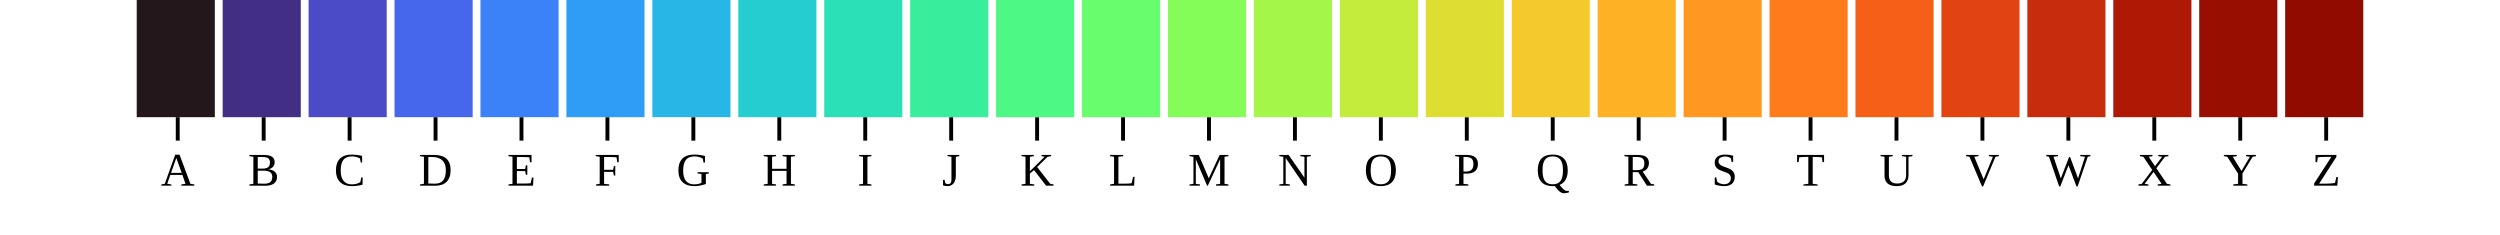
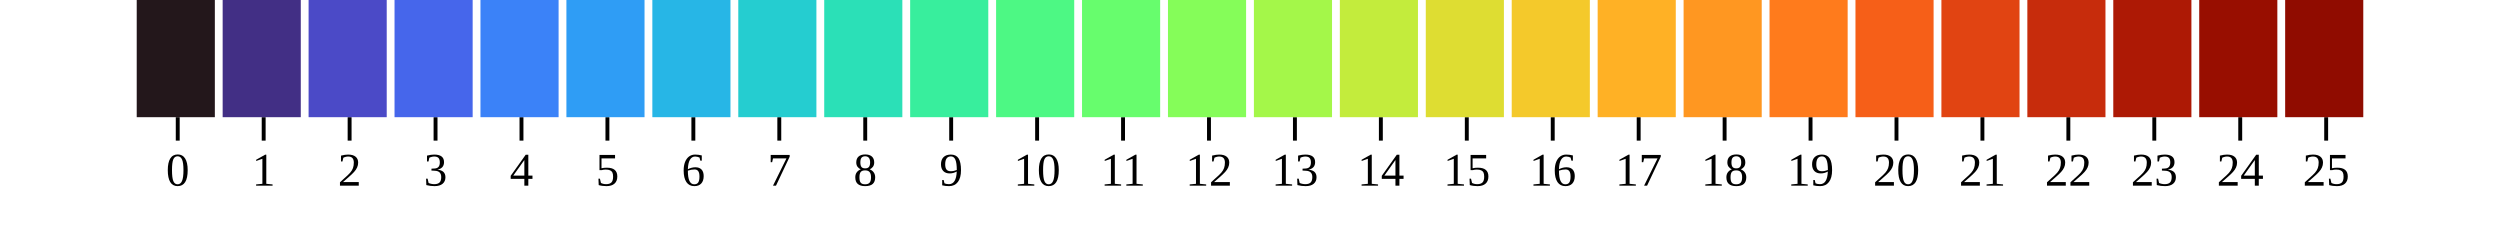
<svg xmlns="http://www.w3.org/2000/svg" class="plot" fill="currentColor" text-anchor="middle" width="640" height="60" viewBox="0 0 640 60">
  <g transform="translate(0,30)" fill="none" text-anchor="middle">
    <g class="tick" opacity="1" transform="translate(45.5,0)">
      <line stroke="currentColor" y2="6" />
-       <text fill="currentColor" y="9" dy="0.71em">A</text>
+       <text fill="currentColor" y="9" dy="0.71em">0</text>
    </g>
    <g class="tick" opacity="1" transform="translate(67.5,0)">
      <line stroke="currentColor" y2="6" />
-       <text fill="currentColor" y="9" dy="0.71em">B</text>
+       <text fill="currentColor" y="9" dy="0.71em">1</text>
    </g>
    <g class="tick" opacity="1" transform="translate(89.5,0)">
      <line stroke="currentColor" y2="6" />
-       <text fill="currentColor" y="9" dy="0.71em">C</text>
+       <text fill="currentColor" y="9" dy="0.71em">2</text>
    </g>
    <g class="tick" opacity="1" transform="translate(111.5,0)">
      <line stroke="currentColor" y2="6" />
-       <text fill="currentColor" y="9" dy="0.71em">D</text>
+       <text fill="currentColor" y="9" dy="0.71em">3</text>
    </g>
    <g class="tick" opacity="1" transform="translate(133.5,0)">
      <line stroke="currentColor" y2="6" />
-       <text fill="currentColor" y="9" dy="0.71em">E</text>
+       <text fill="currentColor" y="9" dy="0.71em">4</text>
    </g>
    <g class="tick" opacity="1" transform="translate(155.5,0)">
      <line stroke="currentColor" y2="6" />
-       <text fill="currentColor" y="9" dy="0.71em">F</text>
+       <text fill="currentColor" y="9" dy="0.71em">5</text>
    </g>
    <g class="tick" opacity="1" transform="translate(177.5,0)">
      <line stroke="currentColor" y2="6" />
-       <text fill="currentColor" y="9" dy="0.71em">G</text>
+       <text fill="currentColor" y="9" dy="0.71em">6</text>
    </g>
    <g class="tick" opacity="1" transform="translate(199.5,0)">
      <line stroke="currentColor" y2="6" />
-       <text fill="currentColor" y="9" dy="0.71em">H</text>
+       <text fill="currentColor" y="9" dy="0.71em">7</text>
    </g>
    <g class="tick" opacity="1" transform="translate(221.5,0)">
      <line stroke="currentColor" y2="6" />
-       <text fill="currentColor" y="9" dy="0.71em">I</text>
+       <text fill="currentColor" y="9" dy="0.71em">8</text>
    </g>
    <g class="tick" opacity="1" transform="translate(243.5,0)">
      <line stroke="currentColor" y2="6" />
-       <text fill="currentColor" y="9" dy="0.71em">J</text>
+       <text fill="currentColor" y="9" dy="0.71em">9</text>
    </g>
    <g class="tick" opacity="1" transform="translate(265.5,0)">
      <line stroke="currentColor" y2="6" />
-       <text fill="currentColor" y="9" dy="0.71em">K</text>
+       <text fill="currentColor" y="9" dy="0.71em">10</text>
    </g>
    <g class="tick" opacity="1" transform="translate(287.5,0)">
      <line stroke="currentColor" y2="6" />
-       <text fill="currentColor" y="9" dy="0.71em">L</text>
+       <text fill="currentColor" y="9" dy="0.71em">11</text>
    </g>
    <g class="tick" opacity="1" transform="translate(309.5,0)">
      <line stroke="currentColor" y2="6" />
-       <text fill="currentColor" y="9" dy="0.71em">M</text>
+       <text fill="currentColor" y="9" dy="0.71em">12</text>
    </g>
    <g class="tick" opacity="1" transform="translate(331.5,0)">
      <line stroke="currentColor" y2="6" />
-       <text fill="currentColor" y="9" dy="0.71em">N</text>
+       <text fill="currentColor" y="9" dy="0.71em">13</text>
    </g>
    <g class="tick" opacity="1" transform="translate(353.5,0)">
      <line stroke="currentColor" y2="6" />
-       <text fill="currentColor" y="9" dy="0.71em">O</text>
+       <text fill="currentColor" y="9" dy="0.71em">14</text>
    </g>
    <g class="tick" opacity="1" transform="translate(375.5,0)">
      <line stroke="currentColor" y2="6" />
-       <text fill="currentColor" y="9" dy="0.71em">P</text>
+       <text fill="currentColor" y="9" dy="0.71em">15</text>
    </g>
    <g class="tick" opacity="1" transform="translate(397.5,0)">
      <line stroke="currentColor" y2="6" />
-       <text fill="currentColor" y="9" dy="0.71em">Q</text>
+       <text fill="currentColor" y="9" dy="0.71em">16</text>
    </g>
    <g class="tick" opacity="1" transform="translate(419.5,0)">
      <line stroke="currentColor" y2="6" />
-       <text fill="currentColor" y="9" dy="0.71em">R</text>
+       <text fill="currentColor" y="9" dy="0.71em">17</text>
    </g>
    <g class="tick" opacity="1" transform="translate(441.5,0)">
      <line stroke="currentColor" y2="6" />
-       <text fill="currentColor" y="9" dy="0.71em">S</text>
+       <text fill="currentColor" y="9" dy="0.71em">18</text>
    </g>
    <g class="tick" opacity="1" transform="translate(463.5,0)">
      <line stroke="currentColor" y2="6" />
-       <text fill="currentColor" y="9" dy="0.71em">T</text>
+       <text fill="currentColor" y="9" dy="0.71em">19</text>
    </g>
    <g class="tick" opacity="1" transform="translate(485.5,0)">
      <line stroke="currentColor" y2="6" />
-       <text fill="currentColor" y="9" dy="0.71em">U</text>
+       <text fill="currentColor" y="9" dy="0.71em">20</text>
    </g>
    <g class="tick" opacity="1" transform="translate(507.5,0)">
      <line stroke="currentColor" y2="6" />
-       <text fill="currentColor" y="9" dy="0.71em">V</text>
+       <text fill="currentColor" y="9" dy="0.71em">21</text>
    </g>
    <g class="tick" opacity="1" transform="translate(529.5,0)">
      <line stroke="currentColor" y2="6" />
-       <text fill="currentColor" y="9" dy="0.71em">W</text>
+       <text fill="currentColor" y="9" dy="0.71em">22</text>
    </g>
    <g class="tick" opacity="1" transform="translate(551.5,0)">
      <line stroke="currentColor" y2="6" />
-       <text fill="currentColor" y="9" dy="0.71em">X</text>
+       <text fill="currentColor" y="9" dy="0.71em">23</text>
    </g>
    <g class="tick" opacity="1" transform="translate(573.5,0)">
      <line stroke="currentColor" y2="6" />
-       <text fill="currentColor" y="9" dy="0.71em">Y</text>
+       <text fill="currentColor" y="9" dy="0.71em">24</text>
    </g>
    <g class="tick" opacity="1" transform="translate(595.5,0)">
      <line stroke="currentColor" y2="6" />
-       <text fill="currentColor" y="9" dy="0.71em">Z</text>
+       <text fill="currentColor" y="9" dy="0.71em">25</text>
    </g>
  </g>
  <g>
    <rect x="35" width="20" y="0" height="30" fill="rgb(35, 23, 27)" />
    <rect x="57" width="20" y="0" height="30" fill="rgb(66, 47, 133)" />
    <rect x="79" width="20" y="0" height="30" fill="rgb(75, 74, 199)" />
    <rect x="101" width="20" y="0" height="30" fill="rgb(70, 102, 235)" />
    <rect x="123" width="20" y="0" height="30" fill="rgb(59, 130, 248)" />
    <rect x="145" width="20" y="0" height="30" fill="rgb(47, 157, 245)" />
    <rect x="167" width="20" y="0" height="30" fill="rgb(39, 182, 230)" />
    <rect x="189" width="20" y="0" height="30" fill="rgb(37, 205, 208)" />
    <rect x="211" width="20" y="0" height="30" fill="rgb(43, 224, 183)" />
    <rect x="233" width="20" y="0" height="30" fill="rgb(56, 238, 157)" />
    <rect x="255" width="20" y="0" height="30" fill="rgb(77, 248, 132)" />
    <rect x="277" width="20" y="0" height="30" fill="rgb(103, 253, 109)" />
    <rect x="299" width="20" y="0" height="30" fill="rgb(133, 253, 89)" />
    <rect x="321" width="20" y="0" height="30" fill="rgb(164, 247, 73)" />
    <rect x="343" width="20" y="0" height="30" fill="rgb(195, 236, 60)" />
    <rect x="365" width="20" y="0" height="30" fill="rgb(222, 221, 50)" />
    <rect x="387" width="20" y="0" height="30" fill="rgb(244, 201, 43)" />
    <rect x="409" width="20" y="0" height="30" fill="rgb(255, 177, 37)" />
    <rect x="431" width="20" y="0" height="30" fill="rgb(255, 151, 33)" />
    <rect x="453" width="20" y="0" height="30" fill="rgb(255, 123, 28)" />
    <rect x="475" width="20" y="0" height="30" fill="rgb(246, 95, 24)" />
    <rect x="497" width="20" y="0" height="30" fill="rgb(225, 68, 18)" />
    <rect x="519" width="20" y="0" height="30" fill="rgb(199, 44, 12)" />
    <rect x="541" width="20" y="0" height="30" fill="rgb(173, 25, 5)" />
    <rect x="563" width="20" y="0" height="30" fill="rgb(152, 14, 0)" />
    <rect x="585" width="20" y="0" height="30" fill="rgb(144, 12, 0)" />
  </g>
</svg>
